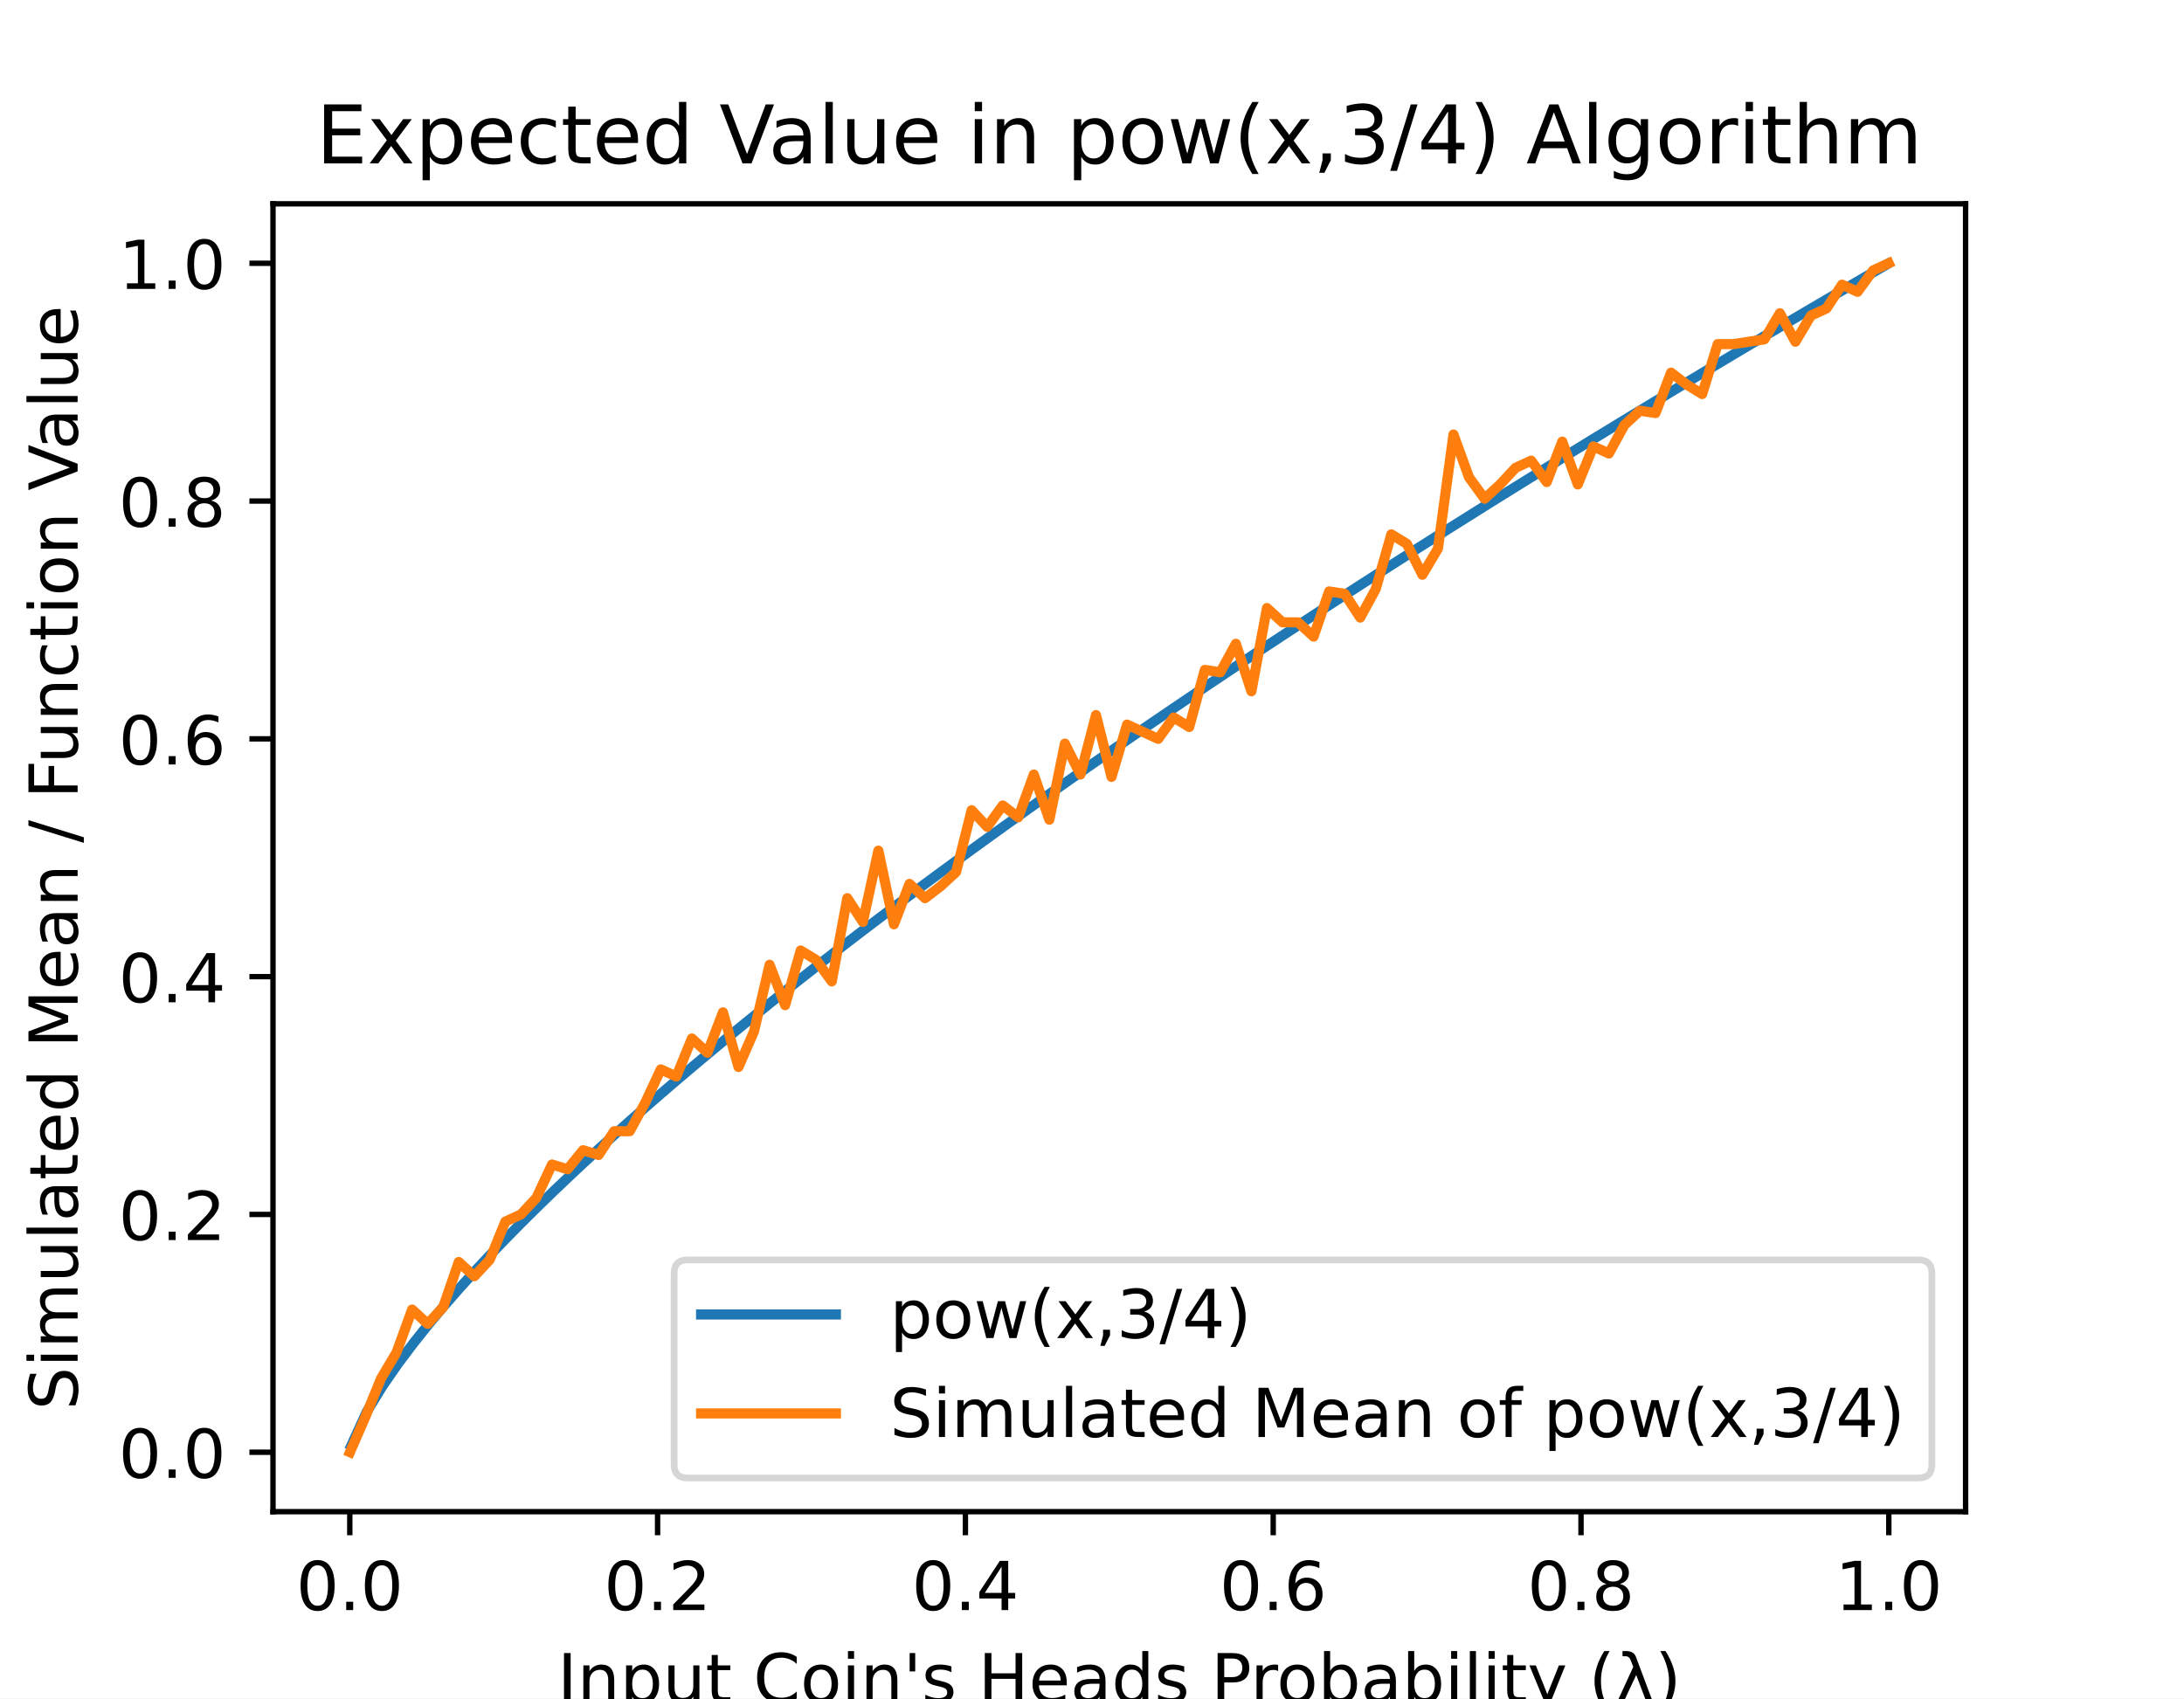
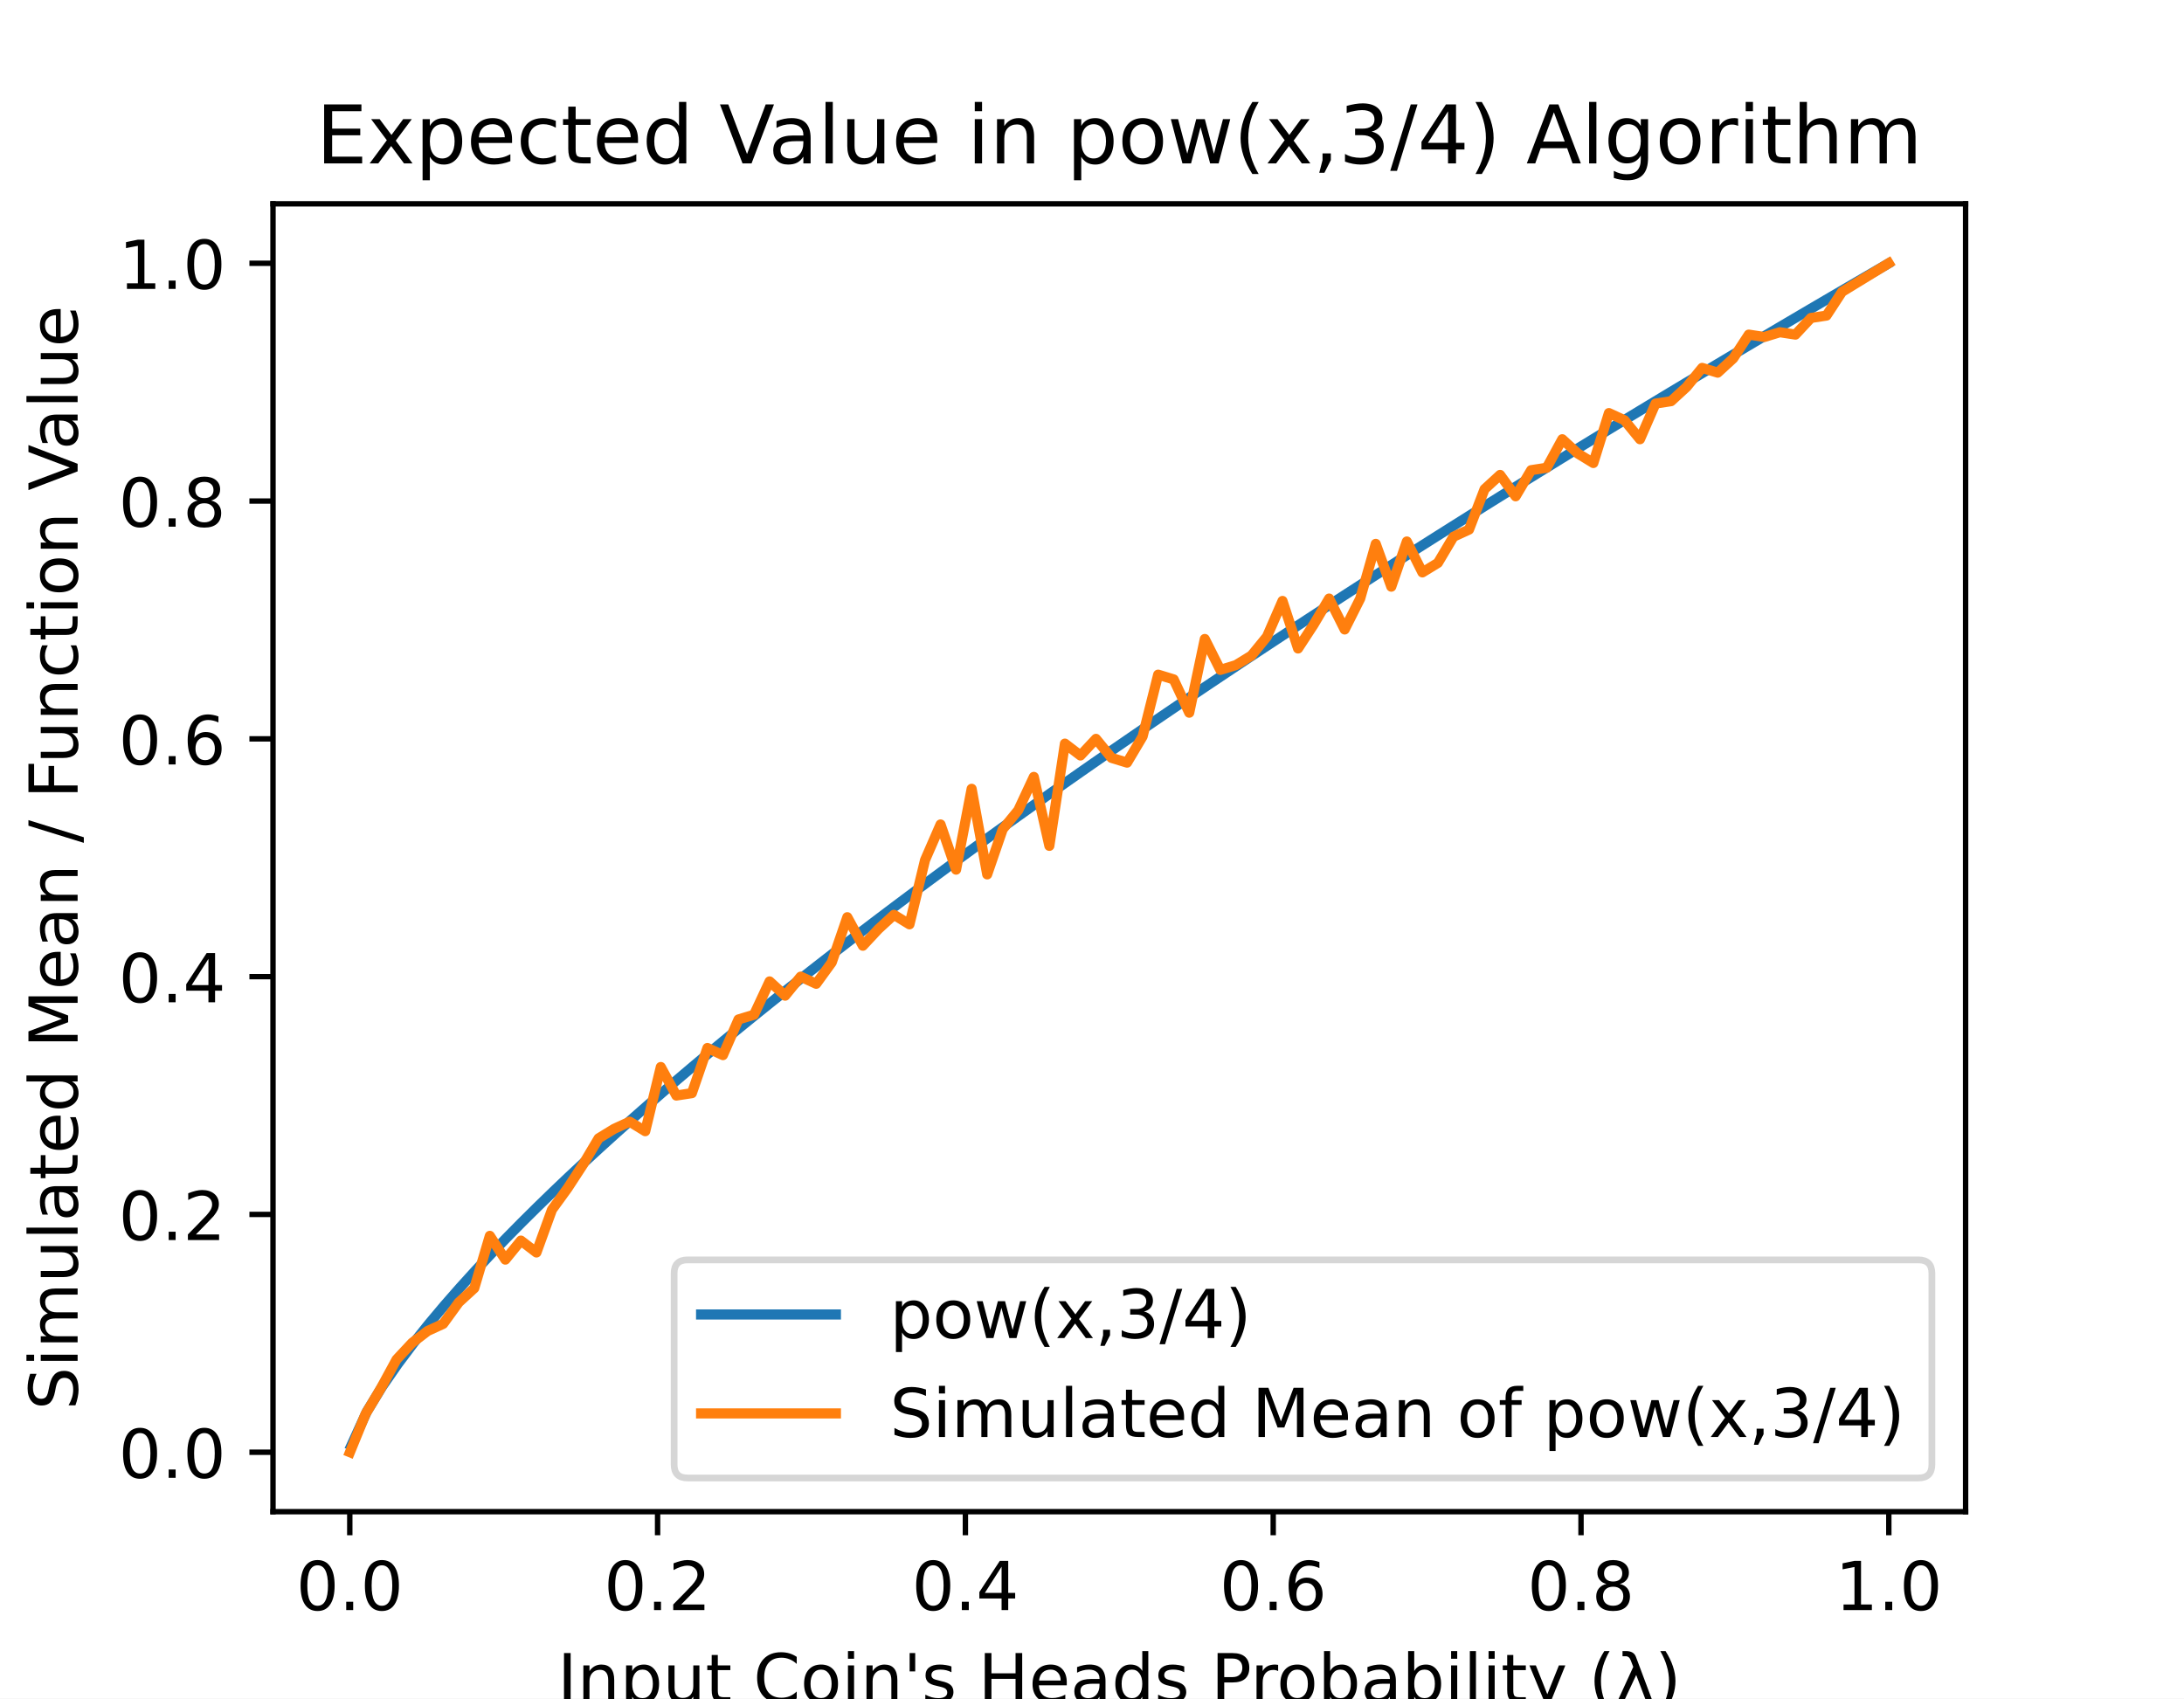
<svg xmlns="http://www.w3.org/2000/svg" xmlns:xlink="http://www.w3.org/1999/xlink" height="252pt" version="1.1" viewBox="0 0 324 252" width="324pt">
  <defs>
    <style type="text/css">
*{stroke-linecap:butt;stroke-linejoin:round;}
  </style>
  </defs>
  <g id="figure_1">
    <g id="patch_1">
      <path d="M 0 252  L 324 252  L 324 0  L 0 0  z " style="fill:#ffffff;" />
    </g>
    <g id="axes_1">
      <g id="patch_2">
        <path d="M 40.5 224.28  L 291.6 224.28  L 291.6 30.24  L 40.5 30.24  z " style="fill:#ffffff;" />
      </g>
      <g id="matplotlib.axis_1">
        <g id="xtick_1">
          <g id="line2d_1">
            <defs>
-               <path d="M 0 0  L 0 3.5  " id="m31cd7eef43" style="stroke:#000000;stroke-width:0.8;" />
+               <path d="M 0 0  L 0 3.5  " id="mdf18908065" style="stroke:#000000;stroke-width:0.8;" />
            </defs>
            <g>
-               <use style="stroke:#000000;stroke-width:0.8;" x="51.891" xlink:href="#m31cd7eef43" y="224.28" />
+               <use style="stroke:#000000;stroke-width:0.8;" x="51.891" xlink:href="#mdf18908065" y="224.28" />
            </g>
          </g>
          <g id="text_1">
            <text style="font-family:DejaVu Sans;font-size:10px;font-style:normal;font-weight:normal;text-anchor:middle;" transform="rotate(-0, 51.89081, 238.8784)" x="51.891" y="238.878">0.0</text>
          </g>
        </g>
        <g id="xtick_2">
          <g id="line2d_2">
            <g>
-               <use style="stroke:#000000;stroke-width:0.8;" x="97.554" xlink:href="#m31cd7eef43" y="224.28" />
+               <use style="stroke:#000000;stroke-width:0.8;" x="97.554" xlink:href="#mdf18908065" y="224.28" />
            </g>
          </g>
          <g id="text_2">
            <text style="font-family:DejaVu Sans;font-size:10px;font-style:normal;font-weight:normal;text-anchor:middle;" transform="rotate(-0, 97.55448, 238.8784)" x="97.554" y="238.878">0.2</text>
          </g>
        </g>
        <g id="xtick_3">
          <g id="line2d_3">
            <g>
-               <use style="stroke:#000000;stroke-width:0.8;" x="143.218" xlink:href="#m31cd7eef43" y="224.28" />
+               <use style="stroke:#000000;stroke-width:0.8;" x="143.218" xlink:href="#mdf18908065" y="224.28" />
            </g>
          </g>
          <g id="text_3">
            <text style="font-family:DejaVu Sans;font-size:10px;font-style:normal;font-weight:normal;text-anchor:middle;" transform="rotate(-0, 143.2182, 238.8784)" x="143.218" y="238.878">0.4</text>
          </g>
        </g>
        <g id="xtick_4">
          <g id="line2d_4">
            <g>
-               <use style="stroke:#000000;stroke-width:0.8;" x="188.882" xlink:href="#m31cd7eef43" y="224.28" />
+               <use style="stroke:#000000;stroke-width:0.8;" x="188.882" xlink:href="#mdf18908065" y="224.28" />
            </g>
          </g>
          <g id="text_4">
            <text style="font-family:DejaVu Sans;font-size:10px;font-style:normal;font-weight:normal;text-anchor:middle;" transform="rotate(-0, 188.8818, 238.8784)" x="188.882" y="238.878">0.6</text>
          </g>
        </g>
        <g id="xtick_5">
          <g id="line2d_5">
            <g>
-               <use style="stroke:#000000;stroke-width:0.8;" x="234.546" xlink:href="#m31cd7eef43" y="224.28" />
+               <use style="stroke:#000000;stroke-width:0.8;" x="234.546" xlink:href="#mdf18908065" y="224.28" />
            </g>
          </g>
          <g id="text_5">
            <text style="font-family:DejaVu Sans;font-size:10px;font-style:normal;font-weight:normal;text-anchor:middle;" transform="rotate(-0, 234.5455, 238.8784)" x="234.546" y="238.878">0.8</text>
          </g>
        </g>
        <g id="xtick_6">
          <g id="line2d_6">
            <g>
-               <use style="stroke:#000000;stroke-width:0.8;" x="280.209" xlink:href="#m31cd7eef43" y="224.28" />
+               <use style="stroke:#000000;stroke-width:0.8;" x="280.209" xlink:href="#mdf18908065" y="224.28" />
            </g>
          </g>
          <g id="text_6">
            <text style="font-family:DejaVu Sans;font-size:10px;font-style:normal;font-weight:normal;text-anchor:middle;" transform="rotate(-0, 280.2092, 238.8784)" x="280.209" y="238.878">1.0</text>
          </g>
        </g>
        <g id="text_7">
          <text style="font-family:DejaVu Sans;font-size:10px;font-style:normal;font-weight:normal;text-anchor:middle;" transform="rotate(-0, 166.05, 252.5566)" x="166.05" y="252.557">Input Coin's Heads Probability (λ)</text>
        </g>
      </g>
      <g id="matplotlib.axis_2">
        <g id="ytick_1">
          <g id="line2d_7">
            <defs>
-               <path d="M 0 0  L -3.5 0  " id="m228ed9dfa0" style="stroke:#000000;stroke-width:0.8;" />
+               <path d="M 0 0  L -3.5 0  " id="m3163ef4855" style="stroke:#000000;stroke-width:0.8;" />
            </defs>
            <g>
-               <use style="stroke:#000000;stroke-width:0.8;" x="40.5" xlink:href="#m228ed9dfa0" y="215.46" />
+               <use style="stroke:#000000;stroke-width:0.8;" x="40.5" xlink:href="#m3163ef4855" y="215.46" />
            </g>
          </g>
          <g id="text_8">
            <text style="font-family:DejaVu Sans;font-size:10px;font-style:normal;font-weight:normal;text-anchor:end;" transform="rotate(-0, 33.5, 219.2592)" x="33.5" y="219.259">0.0</text>
          </g>
        </g>
        <g id="ytick_2">
          <g id="line2d_8">
            <g>
-               <use style="stroke:#000000;stroke-width:0.8;" x="40.5" xlink:href="#m228ed9dfa0" y="180.18" />
+               <use style="stroke:#000000;stroke-width:0.8;" x="40.5" xlink:href="#m3163ef4855" y="180.18" />
            </g>
          </g>
          <g id="text_9">
            <text style="font-family:DejaVu Sans;font-size:10px;font-style:normal;font-weight:normal;text-anchor:end;" transform="rotate(-0, 33.5, 183.9792)" x="33.5" y="183.979">0.2</text>
          </g>
        </g>
        <g id="ytick_3">
          <g id="line2d_9">
            <g>
-               <use style="stroke:#000000;stroke-width:0.8;" x="40.5" xlink:href="#m228ed9dfa0" y="144.9" />
+               <use style="stroke:#000000;stroke-width:0.8;" x="40.5" xlink:href="#m3163ef4855" y="144.9" />
            </g>
          </g>
          <g id="text_10">
            <text style="font-family:DejaVu Sans;font-size:10px;font-style:normal;font-weight:normal;text-anchor:end;" transform="rotate(-0, 33.5, 148.6992)" x="33.5" y="148.699">0.4</text>
          </g>
        </g>
        <g id="ytick_4">
          <g id="line2d_10">
            <g>
-               <use style="stroke:#000000;stroke-width:0.8;" x="40.5" xlink:href="#m228ed9dfa0" y="109.62" />
+               <use style="stroke:#000000;stroke-width:0.8;" x="40.5" xlink:href="#m3163ef4855" y="109.62" />
            </g>
          </g>
          <g id="text_11">
            <text style="font-family:DejaVu Sans;font-size:10px;font-style:normal;font-weight:normal;text-anchor:end;" transform="rotate(-0, 33.5, 113.4192)" x="33.5" y="113.419">0.6</text>
          </g>
        </g>
        <g id="ytick_5">
          <g id="line2d_11">
            <g>
-               <use style="stroke:#000000;stroke-width:0.8;" x="40.5" xlink:href="#m228ed9dfa0" y="74.34" />
+               <use style="stroke:#000000;stroke-width:0.8;" x="40.5" xlink:href="#m3163ef4855" y="74.34" />
            </g>
          </g>
          <g id="text_12">
            <text style="font-family:DejaVu Sans;font-size:10px;font-style:normal;font-weight:normal;text-anchor:end;" transform="rotate(-0, 33.5, 78.13922)" x="33.5" y="78.139">0.8</text>
          </g>
        </g>
        <g id="ytick_6">
          <g id="line2d_12">
            <g>
-               <use style="stroke:#000000;stroke-width:0.8;" x="40.5" xlink:href="#m228ed9dfa0" y="39.06" />
+               <use style="stroke:#000000;stroke-width:0.8;" x="40.5" xlink:href="#m3163ef4855" y="39.06" />
            </g>
          </g>
          <g id="text_13">
            <text style="font-family:DejaVu Sans;font-size:10px;font-style:normal;font-weight:normal;text-anchor:end;" transform="rotate(-0, 33.5, 42.85922)" x="33.5" y="42.859">1.0</text>
          </g>
        </g>
        <g id="text_14">
          <text style="font-family:DejaVu Sans;font-size:10px;font-style:normal;font-weight:normal;text-anchor:middle;" transform="rotate(-90, 11.51719, 127.26)" x="11.517" y="127.26">Simulated Mean / Function Value</text>
        </g>
      </g>
      <g id="line2d_13">
-         <path clip-path="url(#p1906352c5f)" d="M 52.119 214.468  L 54.421 209.435  L 56.722 205.673  L 59.024 202.351  L 61.326 199.292  L 63.627 196.417  L 65.929 193.679  L 68.231 191.052  L 70.532 188.517  L 72.834 186.058  L 75.135 183.667  L 77.437 181.334  L 79.739 179.053  L 82.04 176.819  L 84.342 174.627  L 86.644 172.473  L 88.945 170.355  L 91.247 168.27  L 93.549 166.215  L 95.85 164.188  L 98.152 162.187  L 100.453 160.212  L 102.755 158.259  L 105.057 156.329  L 107.358 154.419  L 109.66 152.529  L 111.962 150.658  L 114.263 148.804  L 116.565 146.968  L 118.867 145.148  L 121.168 143.343  L 123.47 141.554  L 125.771 139.778  L 128.073 138.017  L 130.375 136.269  L 132.676 134.533  L 134.978 132.81  L 137.28 131.099  L 139.581 129.399  L 141.883 127.71  L 144.184 126.032  L 146.486 124.365  L 148.788 122.708  L 151.089 121.06  L 153.391 119.422  L 155.693 117.793  L 157.994 116.174  L 160.296 114.563  L 162.598 112.96  L 164.899 111.366  L 167.201 109.78  L 169.502 108.202  L 171.804 106.631  L 174.106 105.068  L 176.407 103.513  L 178.709 101.964  L 181.011 100.423  L 183.312 98.888  L 185.614 97.361  L 187.916 95.839  L 190.217 94.324  L 192.519 92.816  L 194.82 91.313  L 197.122 89.817  L 199.424 88.327  L 201.725 86.842  L 204.027 85.363  L 206.329 83.89  L 208.63 82.422  L 210.932 80.959  L 213.233 79.502  L 215.535 78.05  L 217.837 76.603  L 220.138 75.161  L 222.44 73.724  L 224.742 72.292  L 227.043 70.864  L 229.345 69.442  L 231.647 68.023  L 233.948 66.61  L 236.25 65.201  L 238.551 63.796  L 240.853 62.396  L 243.155 60.999  L 245.456 59.607  L 247.758 58.22  L 250.06 56.836  L 252.361 55.456  L 254.663 54.08  L 256.965 52.708  L 259.266 51.34  L 261.568 49.976  L 263.869 48.615  L 266.171 47.259  L 268.473 45.905  L 270.774 44.556  L 273.076 43.21  L 275.378 41.867  L 277.679 40.528  L 279.981 39.192  " style="fill:none;stroke:#1f77b4;stroke-linecap:square;stroke-width:1.5;" />
+         <path clip-path="url(#p5e232e078b)" d="M 52.119 214.468  L 54.421 209.435  L 56.722 205.673  L 59.024 202.351  L 61.326 199.292  L 63.627 196.417  L 65.929 193.679  L 68.231 191.052  L 70.532 188.517  L 72.834 186.058  L 75.135 183.667  L 77.437 181.334  L 79.739 179.053  L 82.04 176.819  L 84.342 174.627  L 86.644 172.473  L 88.945 170.355  L 91.247 168.27  L 93.549 166.215  L 95.85 164.188  L 98.152 162.187  L 100.453 160.212  L 102.755 158.259  L 105.057 156.329  L 107.358 154.419  L 109.66 152.529  L 111.962 150.658  L 114.263 148.804  L 116.565 146.968  L 118.867 145.148  L 121.168 143.343  L 123.47 141.554  L 125.771 139.778  L 128.073 138.017  L 130.375 136.269  L 132.676 134.533  L 134.978 132.81  L 137.28 131.099  L 139.581 129.399  L 141.883 127.71  L 144.184 126.032  L 146.486 124.365  L 148.788 122.708  L 151.089 121.06  L 153.391 119.422  L 155.693 117.793  L 157.994 116.174  L 160.296 114.563  L 162.598 112.96  L 164.899 111.366  L 167.201 109.78  L 169.502 108.202  L 171.804 106.631  L 174.106 105.068  L 176.407 103.513  L 178.709 101.964  L 181.011 100.423  L 183.312 98.888  L 185.614 97.361  L 187.916 95.839  L 190.217 94.324  L 192.519 92.816  L 194.82 91.313  L 197.122 89.817  L 199.424 88.327  L 201.725 86.842  L 204.027 85.363  L 206.329 83.89  L 208.63 82.422  L 210.932 80.959  L 213.233 79.502  L 215.535 78.05  L 217.837 76.603  L 220.138 75.161  L 222.44 73.724  L 224.742 72.292  L 227.043 70.864  L 229.345 69.442  L 231.647 68.023  L 233.948 66.61  L 236.25 65.201  L 238.551 63.796  L 240.853 62.396  L 243.155 60.999  L 245.456 59.607  L 247.758 58.22  L 250.06 56.836  L 252.361 55.456  L 254.663 54.08  L 256.965 52.708  L 259.266 51.34  L 261.568 49.976  L 263.869 48.615  L 266.171 47.259  L 268.473 45.905  L 270.774 44.556  L 273.076 43.21  L 275.378 41.867  L 277.679 40.528  L 279.981 39.192  " style="fill:none;stroke:#1f77b4;stroke-linecap:square;stroke-width:1.5;" />
      </g>
      <g id="line2d_14">
-         <path clip-path="url(#p1906352c5f)" d="M 51.914 215.46  L 54.219 210.168  L 56.525 204.523  L 58.831 200.642  L 61.137 194.292  L 63.443 196.409  L 65.748 193.939  L 68.054 187.236  L 70.36 189.353  L 72.666 186.883  L 74.971 181.238  L 77.277 180.18  L 79.583 177.71  L 81.889 172.771  L 84.195 173.477  L 86.5 170.654  L 88.806 171.36  L 91.112 167.832  L 93.418 167.832  L 95.724 163.598  L 98.029 158.659  L 100.335 159.718  L 102.641 154.073  L 104.947 156.19  L 107.252 150.192  L 109.558 158.306  L 111.864 153.014  L 114.17 143.136  L 116.476 149.134  L 118.781 141.019  L 121.087 142.43  L 123.393 145.606  L 125.699 133.258  L 128.005 136.786  L 130.31 126.202  L 132.616 137.138  L 134.922 131.141  L 137.228 133.258  L 139.533 131.494  L 141.839 129.377  L 144.145 120.204  L 146.451 122.674  L 148.757 119.498  L 151.062 121.262  L 153.368 114.912  L 155.674 121.615  L 157.98 110.326  L 160.286 114.912  L 162.591 106.092  L 164.897 115.265  L 167.203 107.503  L 169.509 108.562  L 171.814 109.62  L 174.12 106.445  L 176.426 107.856  L 178.732 99.389  L 181.038 99.742  L 183.343 95.508  L 185.649 102.564  L 187.955 90.216  L 190.261 92.333  L 192.567 92.333  L 194.872 94.45  L 197.178 87.746  L 199.484 88.099  L 201.79 91.627  L 204.095 87.394  L 206.401 79.279  L 208.707 80.69  L 211.013 85.277  L 213.319 81.396  L 215.624 64.462  L 217.93 70.812  L 220.236 73.987  L 222.542 71.87  L 224.848 69.401  L 227.153 68.342  L 229.459 71.518  L 231.765 65.52  L 234.071 71.87  L 236.376 66.226  L 238.682 67.284  L 240.988 63.05  L 243.294 60.934  L 245.6 61.286  L 247.905 55.289  L 250.211 57.053  L 252.517 58.464  L 254.823 51.055  L 257.129 51.055  L 259.434 50.702  L 261.74 50.35  L 264.046 46.469  L 266.352 50.702  L 268.657 46.822  L 270.963 45.763  L 273.269 42.235  L 275.575 43.294  L 277.881 40.118  L 280.186 39.06  " style="fill:none;stroke:#ff7f0e;stroke-linecap:square;stroke-width:1.5;" />
+         <path clip-path="url(#p5e232e078b)" d="M 51.914 215.46  L 54.219 209.815  L 56.525 205.934  L 58.831 201.701  L 61.137 199.231  L 63.443 197.467  L 65.748 196.409  L 68.054 193.234  L 70.36 191.117  L 72.666 183.355  L 74.971 186.883  L 77.277 184.061  L 79.583 185.825  L 81.889 179.474  L 84.195 176.299  L 86.5 172.771  L 88.806 168.89  L 91.112 167.479  L 93.418 166.421  L 95.724 167.832  L 98.029 158.306  L 100.335 162.54  L 102.641 162.187  L 104.947 155.484  L 107.252 156.542  L 109.558 151.25  L 111.864 150.545  L 114.17 145.606  L 116.476 147.722  L 118.781 144.9  L 121.087 145.958  L 123.393 142.783  L 125.699 136.08  L 128.005 140.314  L 130.31 137.844  L 132.616 135.727  L 134.922 137.138  L 137.228 127.613  L 139.533 122.321  L 141.839 129.024  L 144.145 117.029  L 146.451 129.73  L 148.757 123.026  L 151.062 120.204  L 153.368 115.265  L 155.674 125.496  L 157.98 110.326  L 160.286 112.09  L 162.591 109.62  L 164.897 112.442  L 167.203 113.148  L 169.509 109.267  L 171.814 100.094  L 174.12 100.8  L 176.426 105.739  L 178.732 94.802  L 181.038 99.389  L 183.343 98.683  L 185.649 97.272  L 187.955 94.45  L 190.261 89.158  L 192.567 96.214  L 194.872 92.686  L 197.178 88.805  L 199.484 93.391  L 201.79 88.805  L 204.095 80.69  L 206.401 87.041  L 208.707 80.338  L 211.013 84.924  L 213.319 83.513  L 215.624 79.632  L 217.93 78.574  L 220.236 72.576  L 222.542 70.459  L 224.848 73.634  L 227.153 69.754  L 229.459 69.401  L 231.765 65.167  L 234.071 67.284  L 236.376 68.695  L 238.682 61.286  L 240.988 62.345  L 243.294 65.167  L 245.6 59.875  L 247.905 59.522  L 250.211 57.406  L 252.517 54.583  L 254.823 55.289  L 257.129 53.172  L 259.434 49.644  L 261.74 49.997  L 264.046 49.291  L 266.352 49.644  L 268.657 47.174  L 270.963 46.822  L 273.269 43.294  L 275.575 41.882  L 277.881 40.471  L 280.186 39.06  " style="fill:none;stroke:#ff7f0e;stroke-linecap:square;stroke-width:1.5;" />
      </g>
      <g id="patch_3">
        <path d="M 40.5 224.28  L 40.5 30.24  " style="fill:none;stroke:#000000;stroke-linecap:square;stroke-linejoin:miter;stroke-width:0.8;" />
      </g>
      <g id="patch_4">
        <path d="M 291.6 224.28  L 291.6 30.24  " style="fill:none;stroke:#000000;stroke-linecap:square;stroke-linejoin:miter;stroke-width:0.8;" />
      </g>
      <g id="patch_5">
        <path d="M 40.5 224.28  L 291.6 224.28  " style="fill:none;stroke:#000000;stroke-linecap:square;stroke-linejoin:miter;stroke-width:0.8;" />
      </g>
      <g id="patch_6">
        <path d="M 40.5 30.24  L 291.6 30.24  " style="fill:none;stroke:#000000;stroke-linecap:square;stroke-linejoin:miter;stroke-width:0.8;" />
      </g>
      <g id="text_15">
        <text style="font-family:DejaVu Sans;font-size:12px;font-style:normal;font-weight:normal;text-anchor:middle;" transform="rotate(-0, 166.05, 24.24)" x="166.05" y="24.24">Expected Value in pow(x,3/4) Algorithm</text>
      </g>
      <g id="legend_1">
        <g id="patch_7">
          <path d="M 102.008 219.28  L 284.6 219.28  Q 286.6 219.28 286.6 217.28  L 286.6 188.924  Q 286.6 186.924 284.6 186.924  L 102.008 186.924  Q 100.008 186.924 100.008 188.924  L 100.008 217.28  Q 100.008 219.28 102.008 219.28  z " style="fill:#ffffff;opacity:0.8;stroke:#cccccc;stroke-linejoin:miter;" />
        </g>
        <g id="line2d_15">
          <path d="M 104.008 195.022  L 124.008 195.022  " style="fill:none;stroke:#1f77b4;stroke-linecap:square;stroke-width:1.5;" />
        </g>
        <g id="line2d_16" />
        <g id="text_16">
          <text style="font-family:DejaVu Sans;font-size:10px;font-style:normal;font-weight:normal;text-anchor:start;" transform="rotate(-0, 132.0078, 198.5222)" x="132.008" y="198.522">pow(x,3/4)</text>
        </g>
        <g id="line2d_17">
          <path d="M 104.008 209.7  L 124.008 209.7  " style="fill:none;stroke:#ff7f0e;stroke-linecap:square;stroke-width:1.5;" />
        </g>
        <g id="line2d_18" />
        <g id="text_17">
          <text style="font-family:DejaVu Sans;font-size:10px;font-style:normal;font-weight:normal;text-anchor:start;" transform="rotate(-0, 132.0078, 213.2003)" x="132.008" y="213.2">Simulated Mean of pow(x,3/4)</text>
        </g>
      </g>
    </g>
  </g>
  <defs>
-     <clipPath id="p1906352c5f">
+     <clipPath id="p5e232e078b">
      <rect height="194.04" width="251.1" x="40.5" y="30.24" />
    </clipPath>
  </defs>
</svg>
